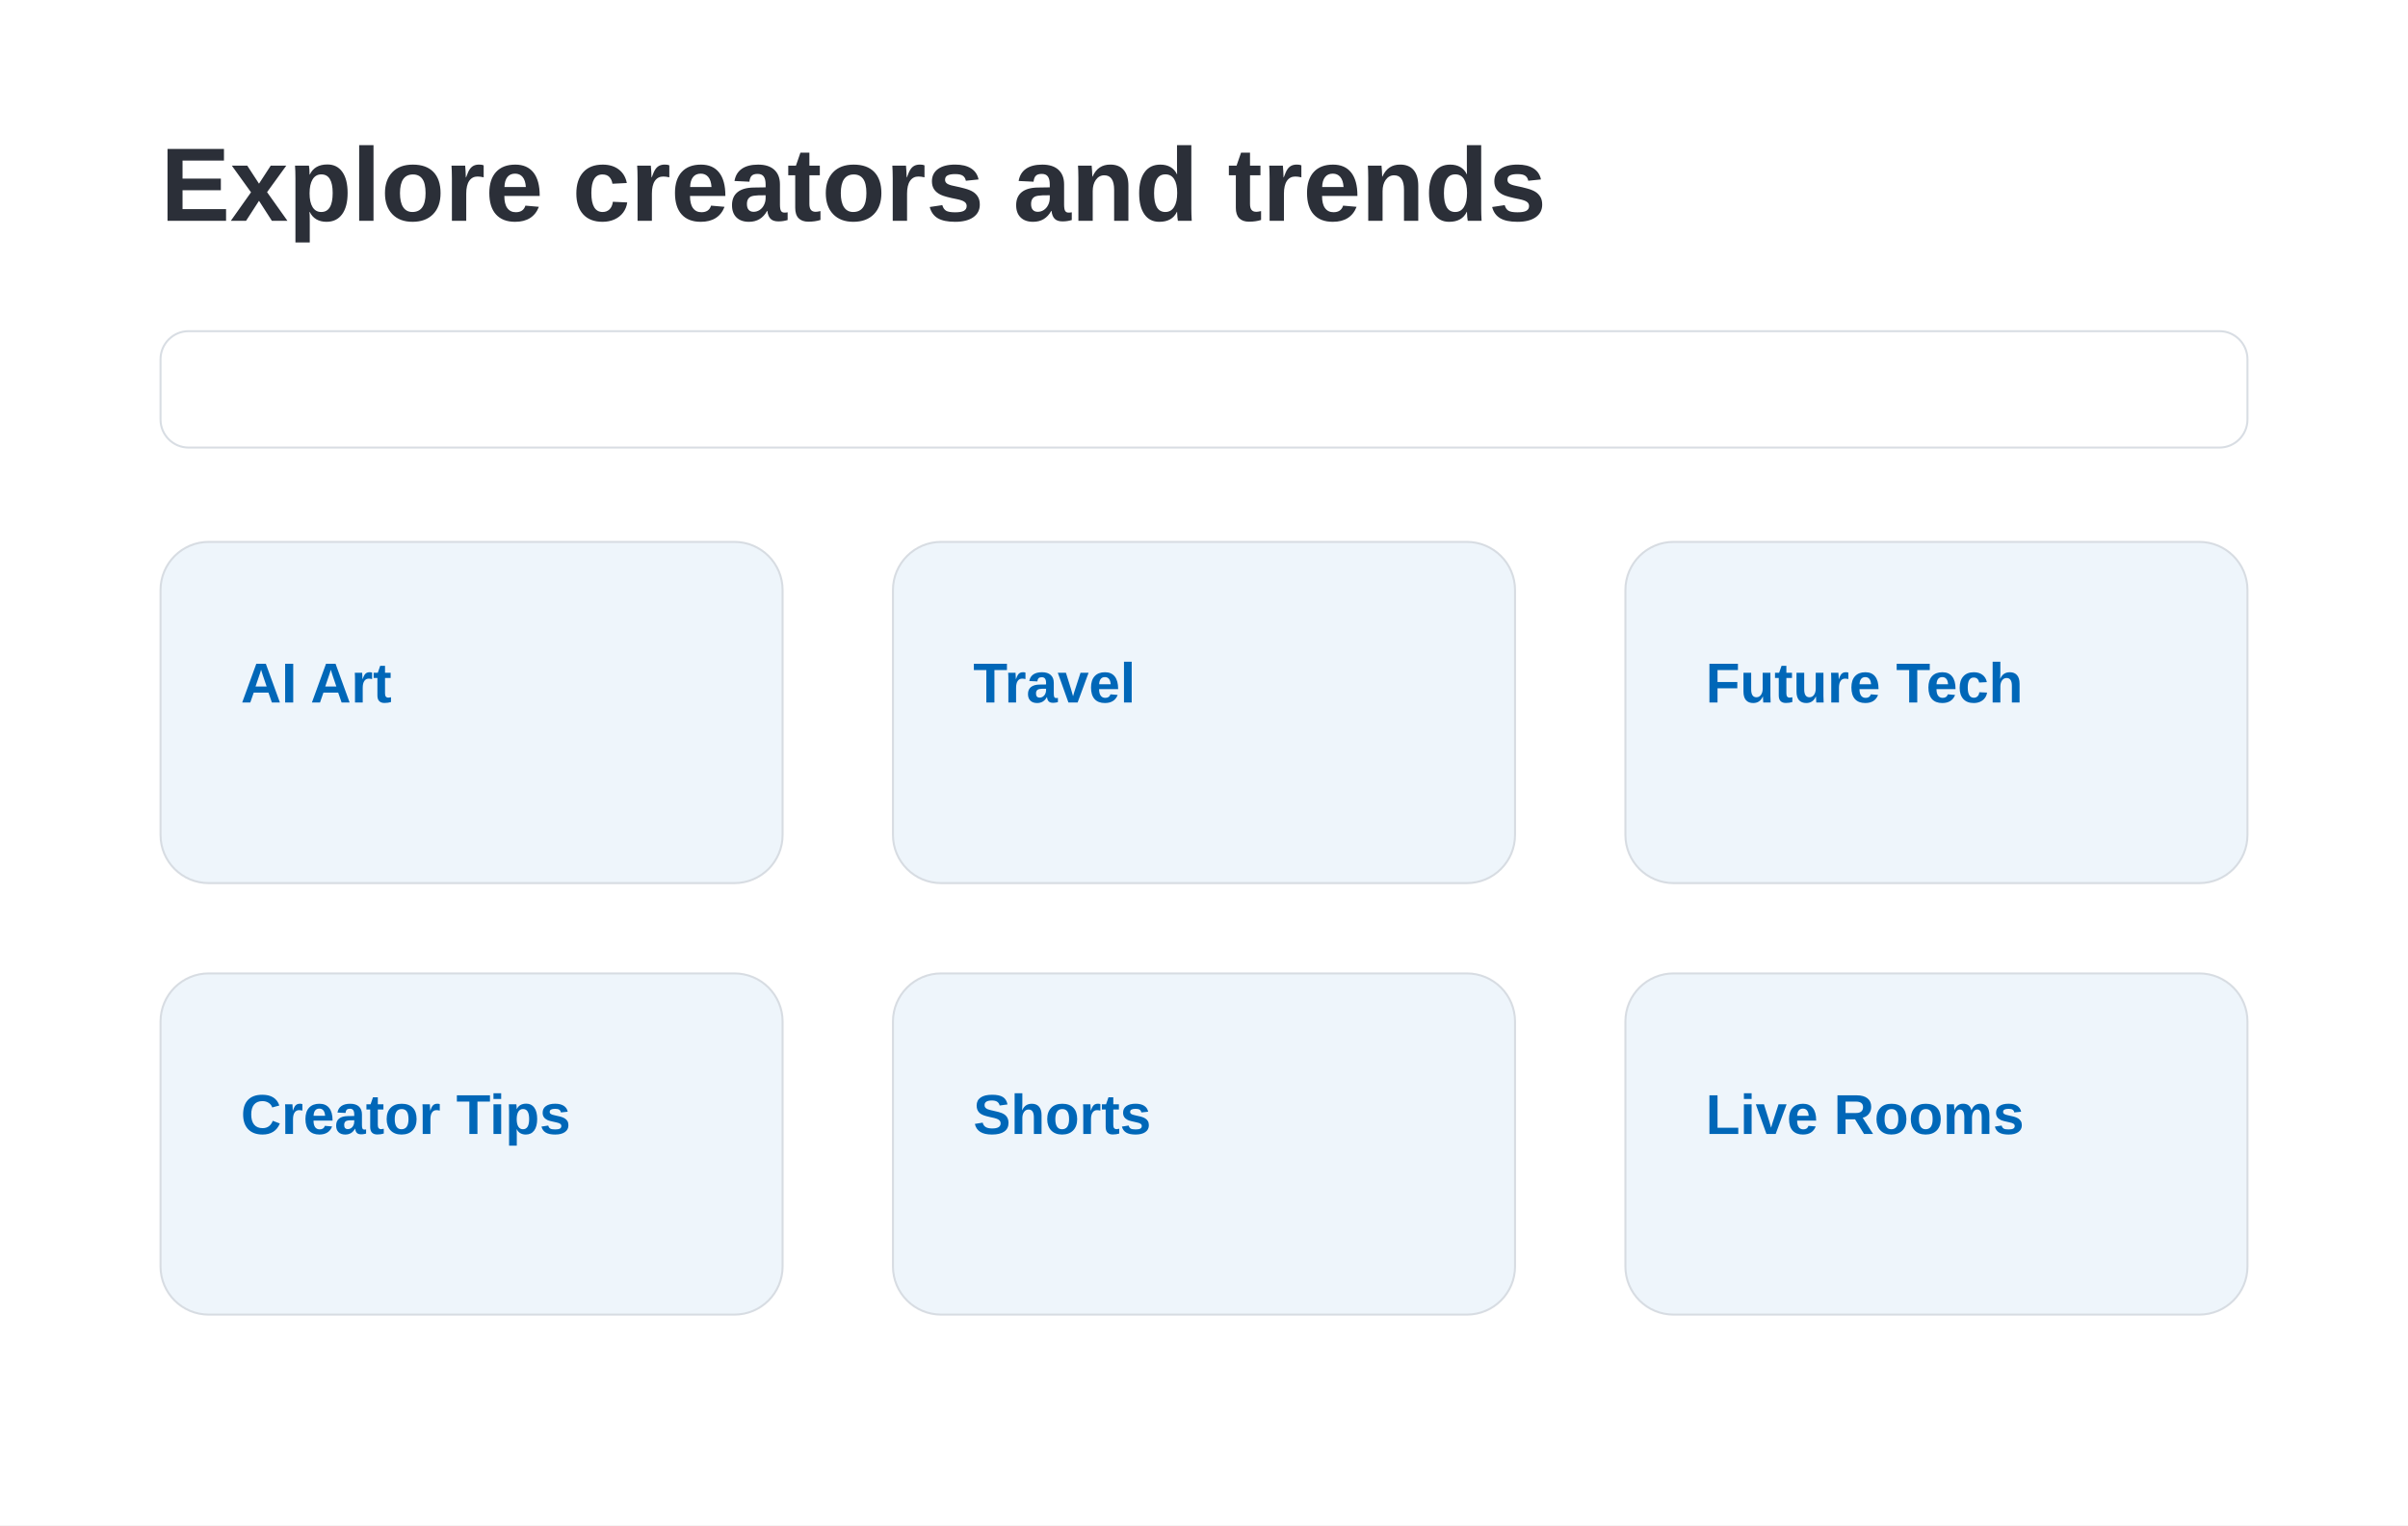
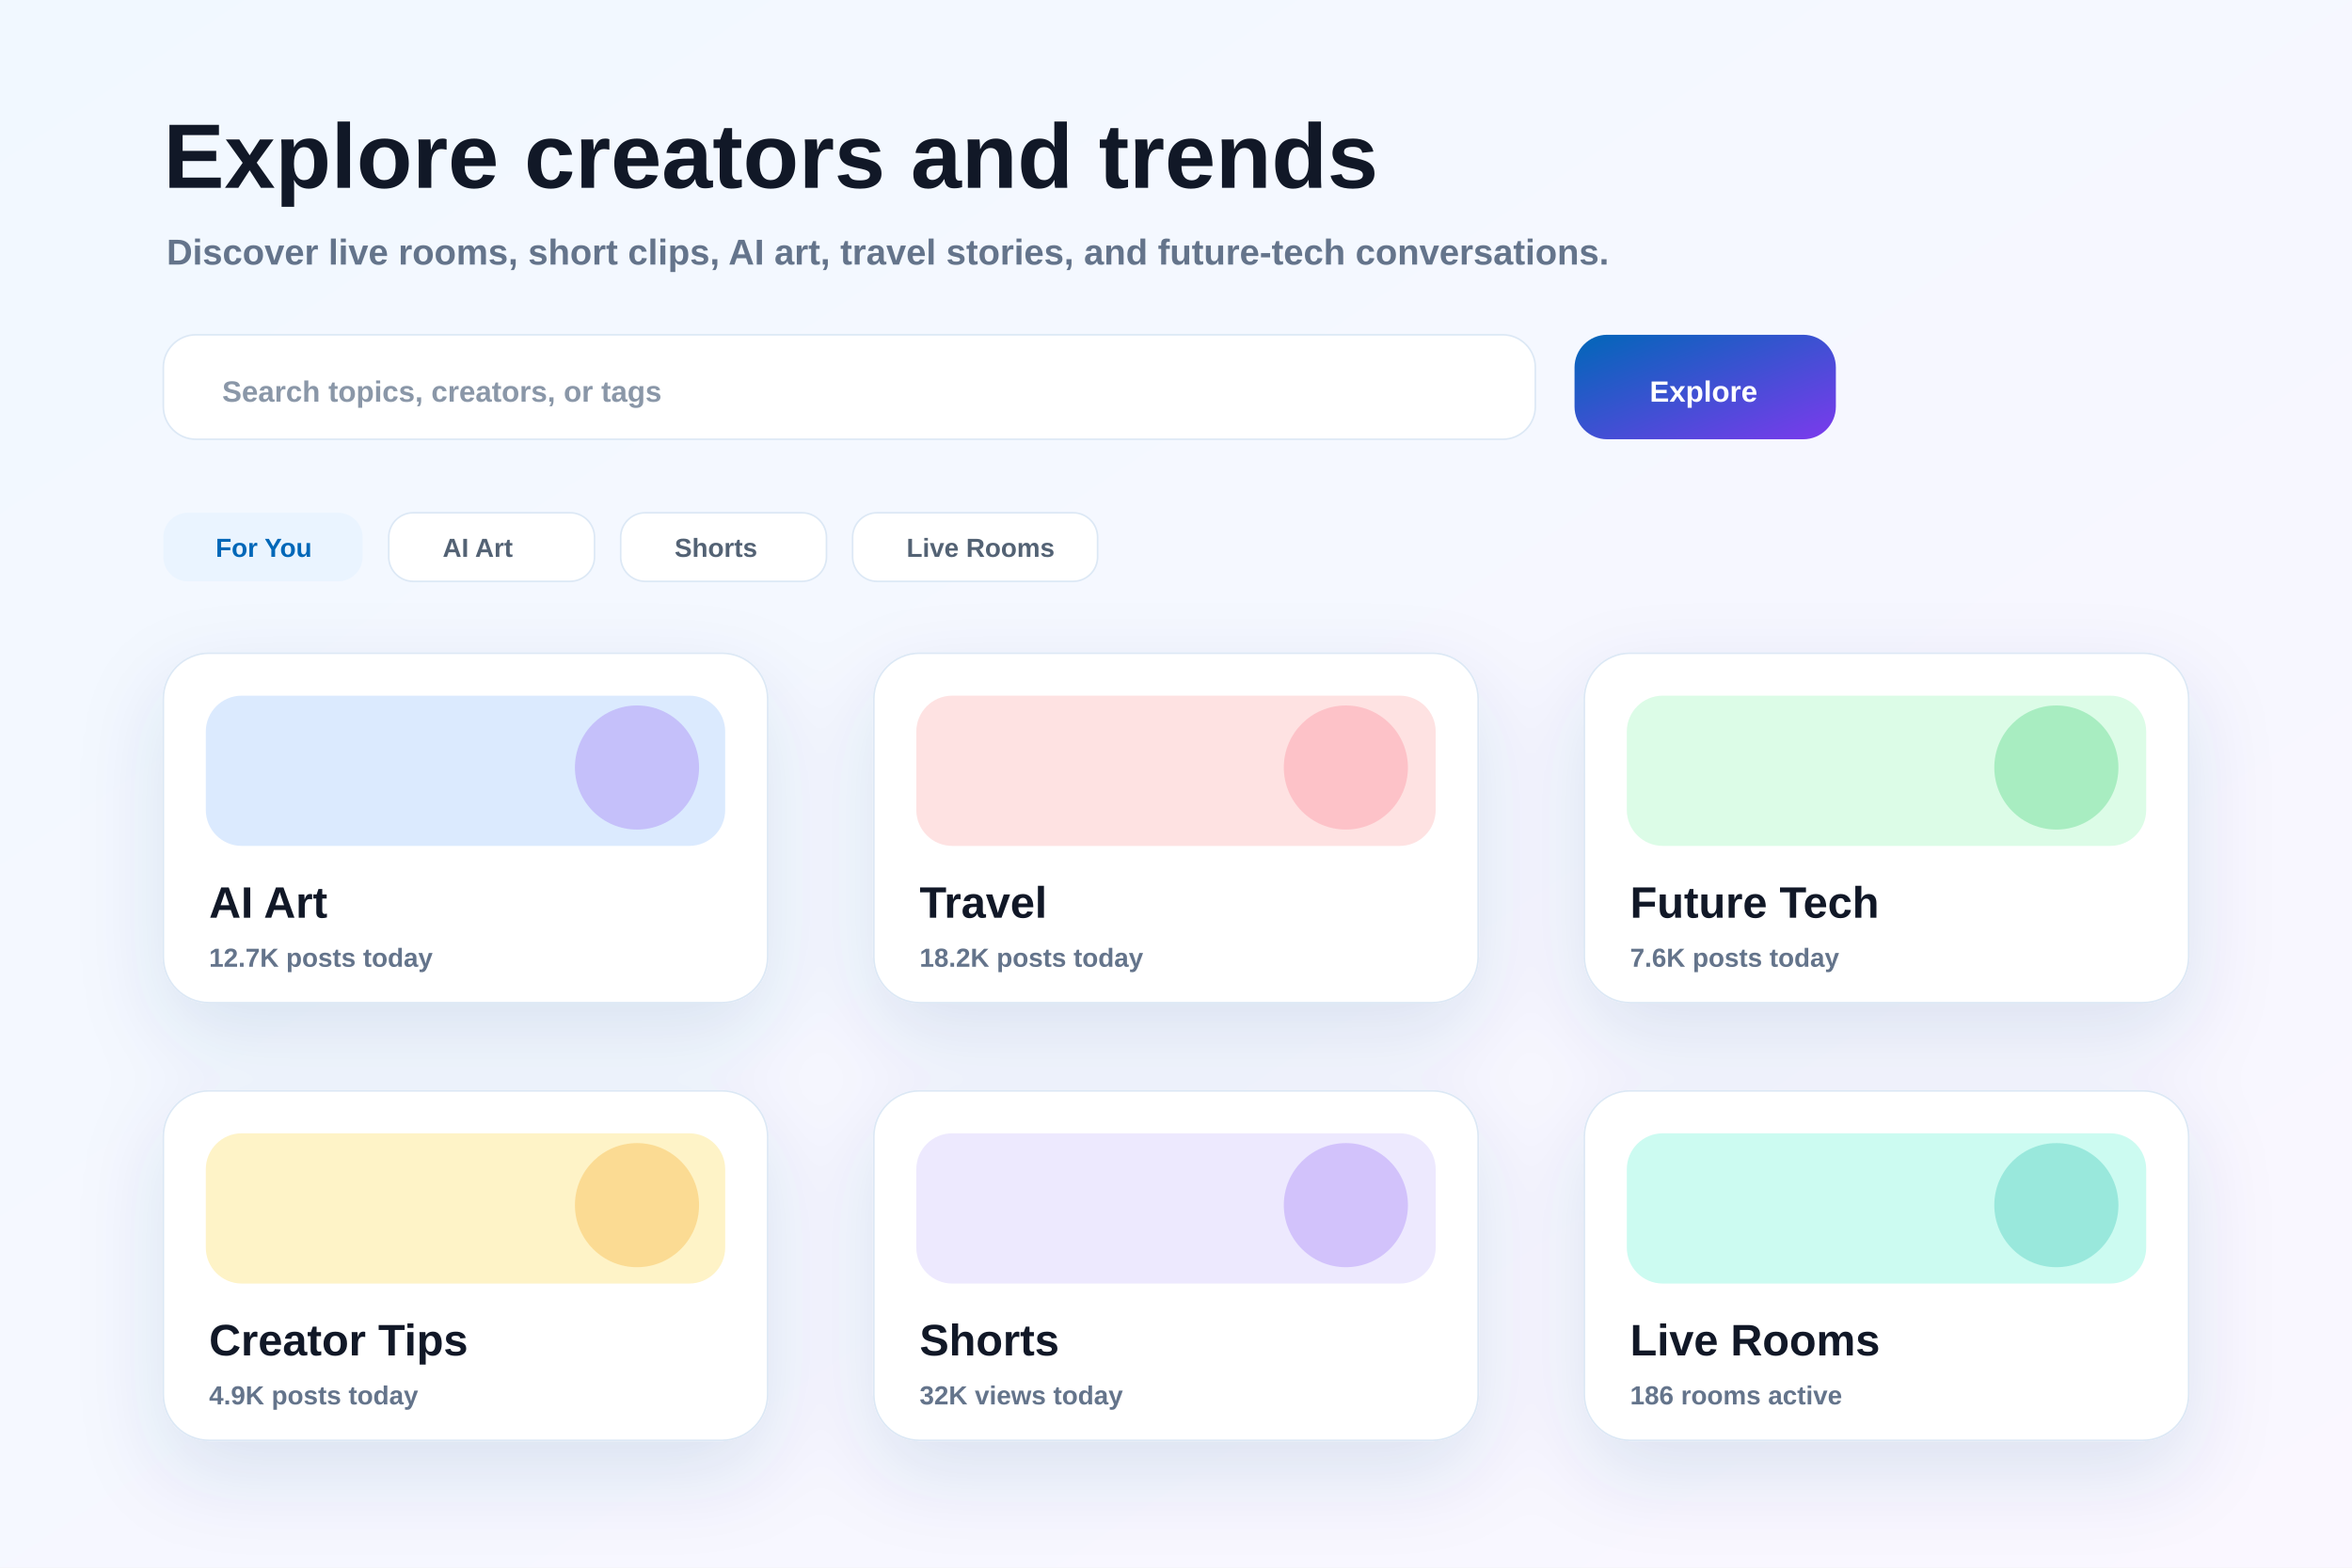
- <svg xmlns="http://www.w3.org/2000/svg" width="1200" height="760" viewBox="0 0 1200 760">
-   <rect width="1200" height="760" fill="#ffffff" />
-   <text x="80" y="110" fill="#2b2f38" font-family="Arial, sans-serif" font-size="52" font-weight="900">Explore creators and trends</text>
-   <rect x="80" y="165" width="1040" height="58" rx="14" fill="#ffffff" stroke="#d8dde3" />
-   <g fill="#eef5fb" stroke="#d7dce2">
-     <rect x="80" y="270" width="310" height="170" rx="24" />
-     <rect x="445" y="270" width="310" height="170" rx="24" />
-     <rect x="810" y="270" width="310" height="170" rx="24" />
-     <rect x="80" y="485" width="310" height="170" rx="24" />
-     <rect x="445" y="485" width="310" height="170" rx="24" />
-     <rect x="810" y="485" width="310" height="170" rx="24" />
+ <svg xmlns="http://www.w3.org/2000/svg" width="1440" height="960" viewBox="0 0 1440 960">
+   <defs>
+     <linearGradient id="bg" x1="0" y1="0" x2="1" y2="1">
+       <stop offset="0" stop-color="#f1f8ff" />
+       <stop offset="1" stop-color="#faf7ff" />
+     </linearGradient>
+     <linearGradient id="brand" x1="0" y1="0" x2="1" y2="1">
+       <stop offset="0" stop-color="#0067b8" />
+       <stop offset="1" stop-color="#7c3aed" />
+     </linearGradient>
+     <filter id="shadow" x="-20%" y="-20%" width="140%" height="150%">
+       <feDropShadow dx="0" dy="20" stdDeviation="26" flood-color="#164e8a" flood-opacity="0.12" />
+     </filter>
+   </defs>
+   <rect width="1440" height="960" fill="url(#bg)" />
+   <text x="100" y="115" fill="#111827" font-family="Arial, sans-serif" font-size="56" font-weight="900">Explore creators and trends</text>
+   <text x="102" y="162" fill="#64748b" font-family="Arial, sans-serif" font-size="22" font-weight="600">Discover live rooms, short clips, AI art, travel stories, and future-tech conversations.</text>
+   <rect x="100" y="205" width="840" height="64" rx="20" fill="#ffffff" stroke="#dce8f5" />
+   <text x="136" y="246" fill="#8a97a8" font-family="Arial, sans-serif" font-size="18" font-weight="700">Search topics, creators, or tags</text>
+   <rect x="964" y="205" width="160" height="64" rx="20" fill="url(#brand)" />
+   <text x="1010" y="246" fill="#ffffff" font-family="Arial, sans-serif" font-size="18" font-weight="900">Explore</text>
+   <g font-family="Arial, sans-serif" font-size="16" font-weight="900">
+     <rect x="100" y="314" width="122" height="42" rx="15" fill="#eaf4ff" />
+     <text x="132" y="341" fill="#0067b8">For You</text>
+     <rect x="238" y="314" width="126" height="42" rx="15" fill="#ffffff" stroke="#dce8f5" />
+     <text x="271" y="341" fill="#536274">AI Art</text>
+     <rect x="380" y="314" width="126" height="42" rx="15" fill="#ffffff" stroke="#dce8f5" />
+     <text x="413" y="341" fill="#536274">Shorts</text>
+     <rect x="522" y="314" width="150" height="42" rx="15" fill="#ffffff" stroke="#dce8f5" />
+     <text x="555" y="341" fill="#536274">Live Rooms</text>
  </g>
-   <g font-family="Arial, sans-serif" font-weight="900" font-size="28" fill="#0067b8">
-     <text x="120" y="350">AI Art</text>
-     <text x="485" y="350">Travel</text>
-     <text x="850" y="350">Future Tech</text>
-     <text x="120" y="565">Creator Tips</text>
-     <text x="485" y="565">Shorts</text>
-     <text x="850" y="565">Live Rooms</text>
+   <g filter="url(#shadow)">
+     <rect x="100" y="400" width="370" height="214" rx="28" fill="#ffffff" stroke="#dce8f5" />
+     <rect x="535" y="400" width="370" height="214" rx="28" fill="#ffffff" stroke="#dce8f5" />
+     <rect x="970" y="400" width="370" height="214" rx="28" fill="#ffffff" stroke="#dce8f5" />
+     <rect x="100" y="668" width="370" height="214" rx="28" fill="#ffffff" stroke="#dce8f5" />
+     <rect x="535" y="668" width="370" height="214" rx="28" fill="#ffffff" stroke="#dce8f5" />
+     <rect x="970" y="668" width="370" height="214" rx="28" fill="#ffffff" stroke="#dce8f5" />
+   </g>
+   <g>
+     <rect x="126" y="426" width="318" height="92" rx="22" fill="#dbeafe" />
+     <circle cx="390" cy="470" r="38" fill="#7c3aed" opacity="0.24" />
+     <text x="128" y="562" fill="#111827" font-family="Arial, sans-serif" font-size="27" font-weight="900">AI Art</text>
+     <text x="128" y="592" fill="#64748b" font-family="Arial, sans-serif" font-size="16" font-weight="700">12.7K posts today</text>
+     <rect x="561" y="426" width="318" height="92" rx="22" fill="#fee2e2" />
+     <circle cx="824" cy="470" r="38" fill="#fb7185" opacity="0.28" />
+     <text x="563" y="562" fill="#111827" font-family="Arial, sans-serif" font-size="27" font-weight="900">Travel</text>
+     <text x="563" y="592" fill="#64748b" font-family="Arial, sans-serif" font-size="16" font-weight="700">18.2K posts today</text>
+     <rect x="996" y="426" width="318" height="92" rx="22" fill="#dcfce7" />
+     <circle cx="1259" cy="470" r="38" fill="#22c55e" opacity="0.28" />
+     <text x="998" y="562" fill="#111827" font-family="Arial, sans-serif" font-size="27" font-weight="900">Future Tech</text>
+     <text x="998" y="592" fill="#64748b" font-family="Arial, sans-serif" font-size="16" font-weight="700">7.6K posts today</text>
+     <rect x="126" y="694" width="318" height="92" rx="22" fill="#fef3c7" />
+     <circle cx="390" cy="738" r="38" fill="#f59e0b" opacity="0.28" />
+     <text x="128" y="830" fill="#111827" font-family="Arial, sans-serif" font-size="27" font-weight="900">Creator Tips</text>
+     <text x="128" y="860" fill="#64748b" font-family="Arial, sans-serif" font-size="16" font-weight="700">4.9K posts today</text>
+     <rect x="561" y="694" width="318" height="92" rx="22" fill="#ede9fe" />
+     <circle cx="824" cy="738" r="38" fill="#8b5cf6" opacity="0.28" />
+     <text x="563" y="830" fill="#111827" font-family="Arial, sans-serif" font-size="27" font-weight="900">Shorts</text>
+     <text x="563" y="860" fill="#64748b" font-family="Arial, sans-serif" font-size="16" font-weight="700">32K views today</text>
+     <rect x="996" y="694" width="318" height="92" rx="22" fill="#ccfbf1" />
+     <circle cx="1259" cy="738" r="38" fill="#14b8a6" opacity="0.28" />
+     <text x="998" y="830" fill="#111827" font-family="Arial, sans-serif" font-size="27" font-weight="900">Live Rooms</text>
+     <text x="998" y="860" fill="#64748b" font-family="Arial, sans-serif" font-size="16" font-weight="700">186 rooms active</text>
  </g>
</svg>
